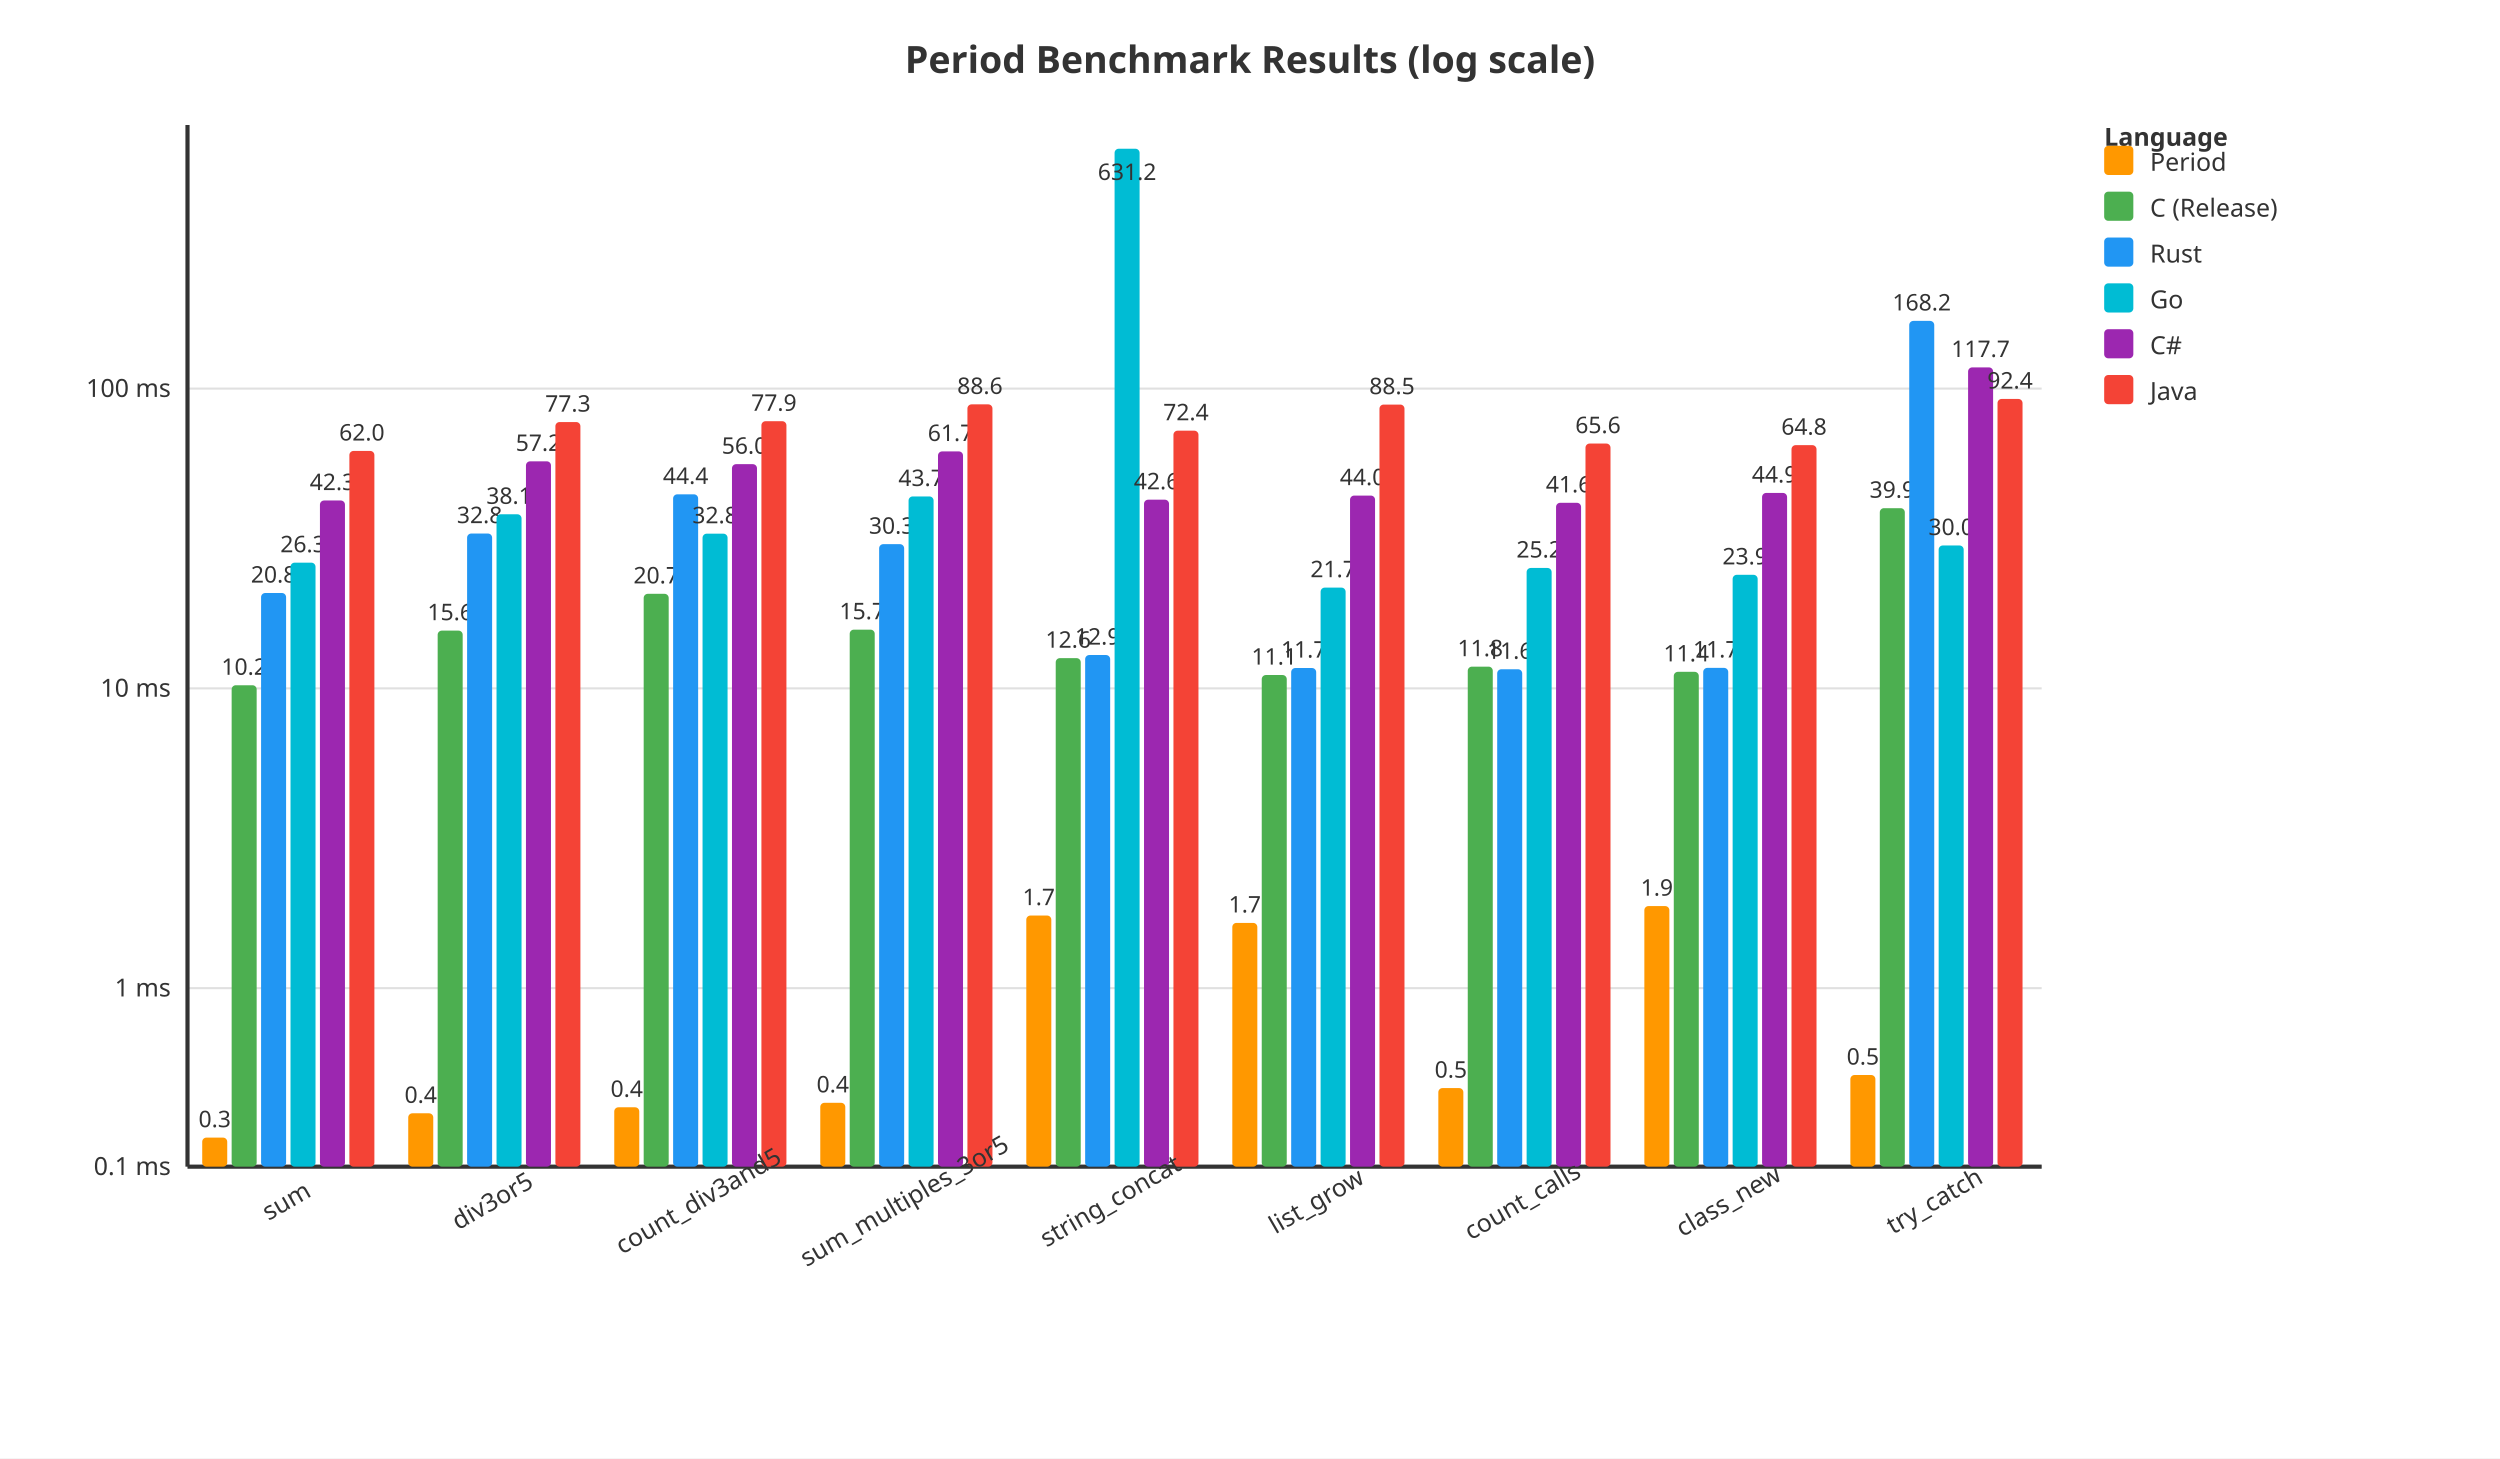
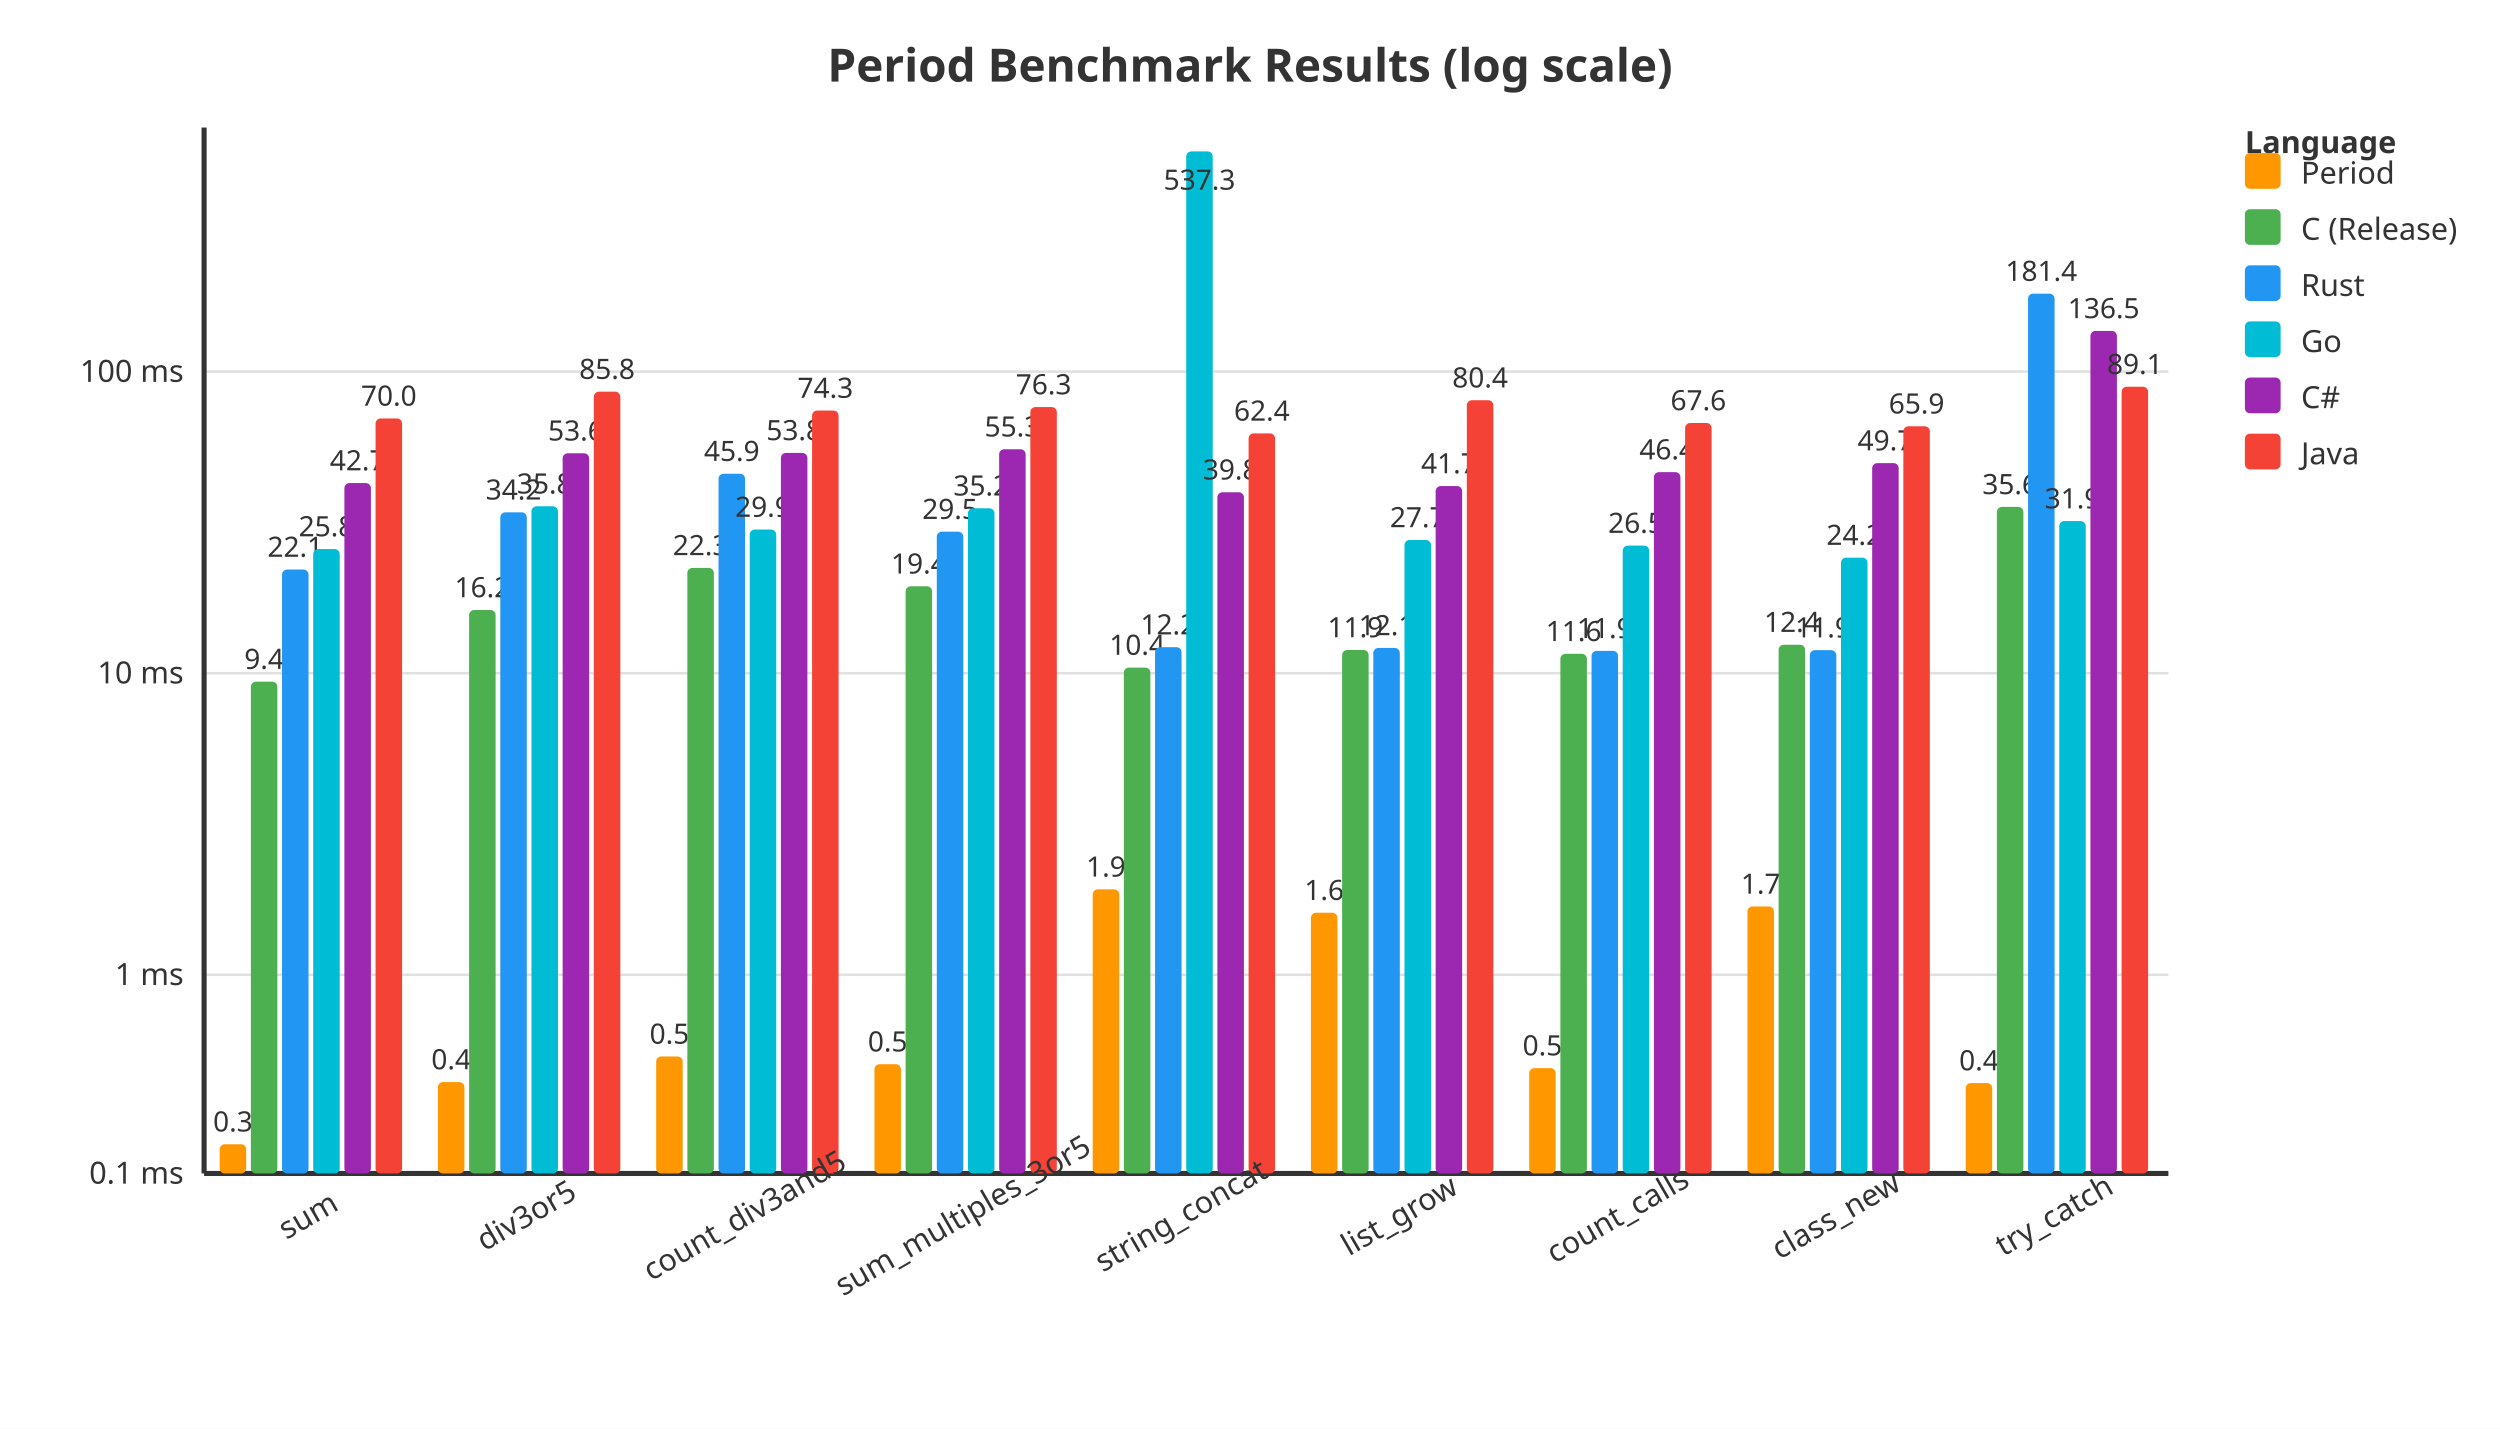
- <svg xmlns="http://www.w3.org/2000/svg" width="1200" height="700" viewBox="0 0 1200 700">
+ <svg xmlns="http://www.w3.org/2000/svg" width="980" height="560" viewBox="0 0 980 560">
  <style>
  text { font-family: sans-serif; font-size: 12px; fill: #333; }
  .title { font-size: 18px; font-weight: bold; }
  .axis { font-size: 12px; }
  .label { font-size: 11px; }
  .grid { stroke: #e0e0e0; stroke-width: 1; }
</style>
-   <rect width="1200" height="700" fill="#ffffff" />
-   <text x="600" y="35" text-anchor="middle" class="title">Period Benchmark Results (log scale)</text>
-   <line x1="90" y1="560.0" x2="980" y2="560.0" class="grid" />
-   <text x="82" y="564.0" text-anchor="end" class="axis">0.1 ms</text>
-   <line x1="90" y1="474.31" x2="980" y2="474.31" class="grid" />
-   <text x="82" y="478.31" text-anchor="end" class="axis">1 ms</text>
-   <line x1="90" y1="330.419" x2="980" y2="330.419" class="grid" />
-   <text x="82" y="334.419" text-anchor="end" class="axis">10 ms</text>
-   <line x1="90" y1="186.528" x2="980" y2="186.528" class="grid" />
-   <text x="82" y="190.528" text-anchor="end" class="axis">100 ms</text>
-   <line x1="90" y1="60" x2="90" y2="560" stroke="#333" stroke-width="2" />
-   <line x1="90" y1="560" x2="980" y2="560" stroke="#333" stroke-width="2" />
-   <rect x="97.063" y="546.056" width="12.008" height="13.944" fill="#ff9800" rx="2" />
-   <text x="103.067" y="541.056" text-anchor="middle" class="label">0.3</text>
-   <rect x="111.19" y="328.912" width="12.008" height="231.088" fill="#4caf50" rx="2" />
-   <text x="117.194" y="323.912" text-anchor="middle" class="label">10.2</text>
-   <rect x="125.317" y="284.642" width="12.008" height="275.358" fill="#2196f3" rx="2" />
-   <text x="131.321" y="279.642" text-anchor="middle" class="label">20.8</text>
-   <rect x="139.444" y="270.075" width="12.008" height="289.925" fill="#00bcd4" rx="2" />
-   <text x="145.448" y="265.075" text-anchor="middle" class="label">26.3</text>
-   <rect x="153.571" y="240.239" width="12.008" height="319.761" fill="#9c27b0" rx="2" />
-   <text x="159.575" y="235.239" text-anchor="middle" class="label">42.3</text>
-   <rect x="167.698" y="216.45" width="12.008" height="343.55" fill="#f44336" rx="2" />
-   <text x="173.702" y="211.45" text-anchor="middle" class="label">62.0</text>
-   <rect x="195.952" y="534.382" width="12.008" height="25.618" fill="#ff9800" rx="2" />
-   <text x="201.956" y="529.382" text-anchor="middle" class="label">0.4</text>
-   <rect x="210.079" y="302.698" width="12.008" height="257.302" fill="#4caf50" rx="2" />
-   <text x="216.083" y="297.698" text-anchor="middle" class="label">15.6</text>
-   <rect x="224.206" y="256.097" width="12.008" height="303.903" fill="#2196f3" rx="2" />
-   <text x="230.21" y="251.097" text-anchor="middle" class="label">32.8</text>
-   <rect x="238.333" y="246.853" width="12.008" height="313.147" fill="#00bcd4" rx="2" />
-   <text x="244.337" y="241.853" text-anchor="middle" class="label">38.1</text>
-   <rect x="252.46" y="221.435" width="12.008" height="338.565" fill="#9c27b0" rx="2" />
-   <text x="258.464" y="216.435" text-anchor="middle" class="label">57.2</text>
-   <rect x="266.587" y="202.586" width="12.008" height="357.414" fill="#f44336" rx="2" />
-   <text x="272.591" y="197.586" text-anchor="middle" class="label">77.3</text>
-   <rect x="294.841" y="531.503" width="12.008" height="28.497" fill="#ff9800" rx="2" />
-   <text x="300.845" y="526.503" text-anchor="middle" class="label">0.4</text>
-   <rect x="308.968" y="285.033" width="12.008" height="274.967" fill="#4caf50" rx="2" />
-   <text x="314.972" y="280.033" text-anchor="middle" class="label">20.7</text>
-   <rect x="323.095" y="237.278" width="12.008" height="322.722" fill="#2196f3" rx="2" />
-   <text x="329.099" y="232.278" text-anchor="middle" class="label">44.4</text>
-   <rect x="337.222" y="256.167" width="12.008" height="303.833" fill="#00bcd4" rx="2" />
-   <text x="343.226" y="251.167" text-anchor="middle" class="label">32.8</text>
-   <rect x="351.349" y="222.796" width="12.008" height="337.204" fill="#9c27b0" rx="2" />
-   <text x="357.353" y="217.796" text-anchor="middle" class="label">56.0</text>
-   <rect x="365.476" y="202.175" width="12.008" height="357.825" fill="#f44336" rx="2" />
-   <text x="371.48" y="197.175" text-anchor="middle" class="label">77.9</text>
-   <rect x="393.73" y="529.348" width="12.008" height="30.652" fill="#ff9800" rx="2" />
-   <text x="399.734" y="524.348" text-anchor="middle" class="label">0.4</text>
-   <rect x="407.857" y="302.231" width="12.008" height="257.769" fill="#4caf50" rx="2" />
-   <text x="413.861" y="297.231" text-anchor="middle" class="label">15.7</text>
-   <rect x="421.984" y="261.191" width="12.008" height="298.809" fill="#2196f3" rx="2" />
-   <text x="427.988" y="256.191" text-anchor="middle" class="label">30.3</text>
-   <rect x="436.111" y="238.288" width="12.008" height="321.712" fill="#00bcd4" rx="2" />
-   <text x="442.115" y="233.288" text-anchor="middle" class="label">43.7</text>
-   <rect x="450.238" y="216.676" width="12.008" height="343.324" fill="#9c27b0" rx="2" />
-   <text x="456.242" y="211.676" text-anchor="middle" class="label">61.7</text>
-   <rect x="464.365" y="194.095" width="12.008" height="365.905" fill="#f44336" rx="2" />
-   <text x="470.369" y="189.095" text-anchor="middle" class="label">88.6</text>
-   <rect x="492.619" y="439.459" width="12.008" height="120.541" fill="#ff9800" rx="2" />
-   <text x="498.623" y="434.459" text-anchor="middle" class="label">1.7</text>
-   <rect x="506.746" y="315.903" width="12.008" height="244.097" fill="#4caf50" rx="2" />
-   <text x="512.75" y="310.903" text-anchor="middle" class="label">12.6</text>
-   <rect x="520.873" y="314.411" width="12.008" height="245.589" fill="#2196f3" rx="2" />
-   <text x="526.877" y="309.411" text-anchor="middle" class="label">12.9</text>
-   <rect x="535.0" y="71.393" width="12.008" height="488.607" fill="#00bcd4" rx="2" />
-   <text x="541.004" y="86.393" text-anchor="middle" class="label">631.2</text>
-   <rect x="549.127" y="239.851" width="12.008" height="320.149" fill="#9c27b0" rx="2" />
-   <text x="555.131" y="234.851" text-anchor="middle" class="label">42.6</text>
-   <rect x="563.254" y="206.726" width="12.008" height="353.274" fill="#f44336" rx="2" />
-   <text x="569.258" y="201.726" text-anchor="middle" class="label">72.4</text>
-   <rect x="591.508" y="442.995" width="12.008" height="117.005" fill="#ff9800" rx="2" />
-   <text x="597.512" y="437.995" text-anchor="middle" class="label">1.7</text>
-   <rect x="605.635" y="324.013" width="12.008" height="235.987" fill="#4caf50" rx="2" />
-   <text x="611.639" y="319.013" text-anchor="middle" class="label">11.1</text>
-   <rect x="619.762" y="320.651" width="12.008" height="239.349" fill="#2196f3" rx="2" />
-   <text x="625.766" y="315.651" text-anchor="middle" class="label">11.7</text>
-   <rect x="633.889" y="282.054" width="12.008" height="277.946" fill="#00bcd4" rx="2" />
-   <text x="639.893" y="277.054" text-anchor="middle" class="label">21.7</text>
-   <rect x="648.016" y="237.879" width="12.008" height="322.121" fill="#9c27b0" rx="2" />
-   <text x="654.02" y="232.879" text-anchor="middle" class="label">44.0</text>
-   <rect x="662.143" y="194.195" width="12.008" height="365.805" fill="#f44336" rx="2" />
-   <text x="668.147" y="189.195" text-anchor="middle" class="label">88.5</text>
-   <rect x="690.397" y="522.284" width="12.008" height="37.716" fill="#ff9800" rx="2" />
-   <text x="696.401" y="517.284" text-anchor="middle" class="label">0.5</text>
-   <rect x="704.524" y="319.988" width="12.008" height="240.012" fill="#4caf50" rx="2" />
-   <text x="710.528" y="314.988" text-anchor="middle" class="label">11.8</text>
-   <rect x="718.651" y="321.242" width="12.008" height="238.758" fill="#2196f3" rx="2" />
-   <text x="724.655" y="316.242" text-anchor="middle" class="label">11.6</text>
-   <rect x="732.778" y="272.624" width="12.008" height="287.376" fill="#00bcd4" rx="2" />
-   <text x="738.782" y="267.624" text-anchor="middle" class="label">25.2</text>
-   <rect x="746.905" y="241.341" width="12.008" height="318.659" fill="#9c27b0" rx="2" />
-   <text x="752.909" y="236.341" text-anchor="middle" class="label">41.6</text>
-   <rect x="761.032" y="212.905" width="12.008" height="347.095" fill="#f44336" rx="2" />
-   <text x="767.036" y="207.905" text-anchor="middle" class="label">65.6</text>
-   <rect x="789.286" y="434.917" width="12.008" height="125.083" fill="#ff9800" rx="2" />
-   <text x="795.29" y="429.917" text-anchor="middle" class="label">1.9</text>
-   <rect x="803.413" y="322.476" width="12.008" height="237.524" fill="#4caf50" rx="2" />
-   <text x="809.417" y="317.476" text-anchor="middle" class="label">11.4</text>
-   <rect x="817.54" y="320.582" width="12.008" height="239.418" fill="#2196f3" rx="2" />
-   <text x="823.544" y="315.582" text-anchor="middle" class="label">11.7</text>
-   <rect x="831.667" y="275.908" width="12.008" height="284.092" fill="#00bcd4" rx="2" />
-   <text x="837.671" y="270.908" text-anchor="middle" class="label">23.9</text>
-   <rect x="845.794" y="236.604" width="12.008" height="323.396" fill="#9c27b0" rx="2" />
-   <text x="851.798" y="231.604" text-anchor="middle" class="label">44.9</text>
-   <rect x="859.921" y="213.67" width="12.008" height="346.33" fill="#f44336" rx="2" />
-   <text x="865.925" y="208.67" text-anchor="middle" class="label">64.8</text>
-   <rect x="888.175" y="516.008" width="12.008" height="43.992" fill="#ff9800" rx="2" />
-   <text x="894.179" y="511.008" text-anchor="middle" class="label">0.5</text>
-   <rect x="902.302" y="243.921" width="12.008" height="316.079" fill="#4caf50" rx="2" />
-   <text x="908.306" y="238.921" text-anchor="middle" class="label">39.9</text>
-   <rect x="916.429" y="154.031" width="12.008" height="405.969" fill="#2196f3" rx="2" />
-   <text x="922.433" y="149.031" text-anchor="middle" class="label">168.2</text>
-   <rect x="930.556" y="261.829" width="12.008" height="298.171" fill="#00bcd4" rx="2" />
-   <text x="936.56" y="256.829" text-anchor="middle" class="label">30.0</text>
-   <rect x="944.683" y="176.347" width="12.008" height="383.653" fill="#9c27b0" rx="2" />
-   <text x="950.687" y="171.347" text-anchor="middle" class="label">117.7</text>
-   <rect x="958.81" y="191.492" width="12.008" height="368.508" fill="#f44336" rx="2" />
-   <text x="964.813" y="186.492" text-anchor="middle" class="label">92.4</text>
-   <text x="139.444" y="580" text-anchor="middle" transform="rotate(-30 139.4444 580)" class="axis">sum</text>
-   <text x="238.333" y="580" text-anchor="middle" transform="rotate(-30 238.3333 580)" class="axis">div3or5</text>
-   <text x="337.222" y="580" text-anchor="middle" transform="rotate(-30 337.2222 580)" class="axis">count_div3and5</text>
-   <text x="436.111" y="580" text-anchor="middle" transform="rotate(-30 436.1111 580)" class="axis">sum_multiples_3or5</text>
-   <text x="535.0" y="580" text-anchor="middle" transform="rotate(-30 535.0 580)" class="axis">string_concat</text>
-   <text x="633.889" y="580" text-anchor="middle" transform="rotate(-30 633.8889 580)" class="axis">list_grow</text>
-   <text x="732.778" y="580" text-anchor="middle" transform="rotate(-30 732.7778 580)" class="axis">count_calls</text>
-   <text x="831.667" y="580" text-anchor="middle" transform="rotate(-30 831.6667 580)" class="axis">class_new</text>
-   <text x="930.556" y="580" text-anchor="middle" transform="rotate(-30 930.5556 580)" class="axis">try_catch</text>
-   <text x="1010" y="70" class="axis" font-weight="bold">Language</text>
-   <rect x="1010" y="70" width="14" height="14" fill="#ff9800" rx="2" />
-   <text x="1032" y="82" class="axis">Period</text>
-   <rect x="1010" y="92" width="14" height="14" fill="#4caf50" rx="2" />
-   <text x="1032" y="104" class="axis">C (Release)</text>
-   <rect x="1010" y="114" width="14" height="14" fill="#2196f3" rx="2" />
-   <text x="1032" y="126" class="axis">Rust</text>
-   <rect x="1010" y="136" width="14" height="14" fill="#00bcd4" rx="2" />
-   <text x="1032" y="148" class="axis">Go</text>
-   <rect x="1010" y="158" width="14" height="14" fill="#9c27b0" rx="2" />
-   <text x="1032" y="170" class="axis">C#</text>
-   <rect x="1010" y="180" width="14" height="14" fill="#f44336" rx="2" />
-   <text x="1032" y="192" class="axis">Java</text>
+   <rect width="980" height="560" fill="#ffffff" />
+   <text x="490" y="32" text-anchor="middle" class="title">Period Benchmark Results (log scale)</text>
+   <line x1="80" y1="460.0" x2="850" y2="460.0" class="grid" />
+   <text x="72" y="464.0" text-anchor="end" class="axis">0.1 ms</text>
+   <line x1="80" y1="382.121" x2="850" y2="382.121" class="grid" />
+   <text x="72" y="386.121" text-anchor="end" class="axis">1 ms</text>
+   <line x1="80" y1="263.902" x2="850" y2="263.902" class="grid" />
+   <text x="72" y="267.902" text-anchor="end" class="axis">10 ms</text>
+   <line x1="80" y1="145.682" x2="850" y2="145.682" class="grid" />
+   <text x="72" y="149.682" text-anchor="end" class="axis">100 ms</text>
+   <line x1="80" y1="50" x2="80" y2="460" stroke="#333" stroke-width="2" />
+   <line x1="80" y1="460" x2="850" y2="460" stroke="#333" stroke-width="2" />
+   <rect x="86.111" y="448.543" width="10.389" height="11.457" fill="#ff9800" rx="2" />
+   <text x="91.306" y="443.543" text-anchor="middle" class="label">0.3</text>
+   <rect x="98.333" y="267.209" width="10.389" height="192.791" fill="#4caf50" rx="2" />
+   <text x="103.528" y="262.209" text-anchor="middle" class="label">9.4</text>
+   <rect x="110.556" y="223.269" width="10.389" height="236.731" fill="#2196f3" rx="2" />
+   <text x="115.75" y="218.269" text-anchor="middle" class="label">22.1</text>
+   <rect x="122.778" y="215.232" width="10.389" height="244.768" fill="#00bcd4" rx="2" />
+   <text x="127.972" y="210.232" text-anchor="middle" class="label">25.8</text>
+   <rect x="135.0" y="189.364" width="10.389" height="270.636" fill="#9c27b0" rx="2" />
+   <text x="140.194" y="184.364" text-anchor="middle" class="label">42.7</text>
+   <rect x="147.222" y="164.026" width="10.389" height="295.974" fill="#f44336" rx="2" />
+   <text x="152.417" y="159.026" text-anchor="middle" class="label">70.0</text>
+   <rect x="171.667" y="424.167" width="10.389" height="35.833" fill="#ff9800" rx="2" />
+   <text x="176.861" y="419.167" text-anchor="middle" class="label">0.4</text>
+   <rect x="183.889" y="239.12" width="10.389" height="220.88" fill="#4caf50" rx="2" />
+   <text x="189.083" y="234.12" text-anchor="middle" class="label">16.2</text>
+   <rect x="196.111" y="200.824" width="10.389" height="259.176" fill="#2196f3" rx="2" />
+   <text x="201.306" y="195.824" text-anchor="middle" class="label">34.2</text>
+   <rect x="208.333" y="198.469" width="10.389" height="261.531" fill="#00bcd4" rx="2" />
+   <text x="213.528" y="193.469" text-anchor="middle" class="label">35.8</text>
+   <rect x="220.556" y="177.69" width="10.389" height="282.31" fill="#9c27b0" rx="2" />
+   <text x="225.75" y="172.69" text-anchor="middle" class="label">53.6</text>
+   <rect x="232.778" y="153.539" width="10.389" height="306.461" fill="#f44336" rx="2" />
+   <text x="237.972" y="148.539" text-anchor="middle" class="label">85.8</text>
+   <rect x="257.222" y="414.133" width="10.389" height="45.867" fill="#ff9800" rx="2" />
+   <text x="262.417" y="409.133" text-anchor="middle" class="label">0.5</text>
+   <rect x="269.444" y="222.622" width="10.389" height="237.378" fill="#4caf50" rx="2" />
+   <text x="274.639" y="217.622" text-anchor="middle" class="label">22.3</text>
+   <rect x="281.667" y="185.698" width="10.389" height="274.302" fill="#2196f3" rx="2" />
+   <text x="286.861" y="180.698" text-anchor="middle" class="label">45.9</text>
+   <rect x="293.889" y="207.584" width="10.389" height="252.416" fill="#00bcd4" rx="2" />
+   <text x="299.083" y="202.584" text-anchor="middle" class="label">29.9</text>
+   <rect x="306.111" y="177.542" width="10.389" height="282.458" fill="#9c27b0" rx="2" />
+   <text x="311.306" y="172.542" text-anchor="middle" class="label">53.8</text>
+   <rect x="318.333" y="160.939" width="10.389" height="299.061" fill="#f44336" rx="2" />
+   <text x="323.528" y="155.939" text-anchor="middle" class="label">74.3</text>
+   <rect x="342.778" y="417.174" width="10.389" height="42.826" fill="#ff9800" rx="2" />
+   <text x="347.972" y="412.174" text-anchor="middle" class="label">0.5</text>
+   <rect x="355.0" y="229.825" width="10.389" height="230.175" fill="#4caf50" rx="2" />
+   <text x="360.194" y="224.825" text-anchor="middle" class="label">19.4</text>
+   <rect x="367.222" y="208.423" width="10.389" height="251.577" fill="#2196f3" rx="2" />
+   <text x="372.417" y="203.423" text-anchor="middle" class="label">29.5</text>
+   <rect x="379.444" y="199.247" width="10.389" height="260.753" fill="#00bcd4" rx="2" />
+   <text x="384.639" y="194.247" text-anchor="middle" class="label">35.2</text>
+   <rect x="391.667" y="176.106" width="10.389" height="283.894" fill="#9c27b0" rx="2" />
+   <text x="396.861" y="171.106" text-anchor="middle" class="label">55.3</text>
+   <rect x="403.889" y="159.567" width="10.389" height="300.433" fill="#f44336" rx="2" />
+   <text x="409.083" y="154.567" text-anchor="middle" class="label">76.3</text>
+   <rect x="428.333" y="348.623" width="10.389" height="111.377" fill="#ff9800" rx="2" />
+   <text x="433.528" y="343.623" text-anchor="middle" class="label">1.9</text>
+   <rect x="440.556" y="261.687" width="10.389" height="198.313" fill="#4caf50" rx="2" />
+   <text x="445.75" y="256.687" text-anchor="middle" class="label">10.4</text>
+   <rect x="452.778" y="253.696" width="10.389" height="206.304" fill="#2196f3" rx="2" />
+   <text x="457.972" y="248.696" text-anchor="middle" class="label">12.2</text>
+   <rect x="465.0" y="59.361" width="10.389" height="400.639" fill="#00bcd4" rx="2" />
+   <text x="470.194" y="74.361" text-anchor="middle" class="label">537.3</text>
+   <rect x="477.222" y="192.967" width="10.389" height="267.033" fill="#9c27b0" rx="2" />
+   <text x="482.417" y="187.967" text-anchor="middle" class="label">39.8</text>
+   <rect x="489.444" y="169.891" width="10.389" height="290.109" fill="#f44336" rx="2" />
+   <text x="494.639" y="164.891" text-anchor="middle" class="label">62.4</text>
+   <rect x="513.889" y="357.793" width="10.389" height="102.207" fill="#ff9800" rx="2" />
+   <text x="519.083" y="352.793" text-anchor="middle" class="label">1.6</text>
+   <rect x="526.111" y="254.801" width="10.389" height="205.199" fill="#4caf50" rx="2" />
+   <text x="531.306" y="249.801" text-anchor="middle" class="label">11.9</text>
+   <rect x="538.333" y="253.993" width="10.389" height="206.007" fill="#2196f3" rx="2" />
+   <text x="543.528" y="248.993" text-anchor="middle" class="label">12.1</text>
+   <rect x="550.556" y="211.674" width="10.389" height="248.326" fill="#00bcd4" rx="2" />
+   <text x="555.75" y="206.674" text-anchor="middle" class="label">27.7</text>
+   <rect x="562.778" y="190.534" width="10.389" height="269.466" fill="#9c27b0" rx="2" />
+   <text x="567.972" y="185.534" text-anchor="middle" class="label">41.7</text>
+   <rect x="575.0" y="156.887" width="10.389" height="303.113" fill="#f44336" rx="2" />
+   <text x="580.194" y="151.887" text-anchor="middle" class="label">80.4</text>
+   <rect x="599.444" y="418.704" width="10.389" height="41.296" fill="#ff9800" rx="2" />
+   <text x="604.639" y="413.704" text-anchor="middle" class="label">0.5</text>
+   <rect x="611.667" y="256.299" width="10.389" height="203.701" fill="#4caf50" rx="2" />
+   <text x="616.861" y="251.299" text-anchor="middle" class="label">11.6</text>
+   <rect x="623.889" y="255.13" width="10.389" height="204.87" fill="#2196f3" rx="2" />
+   <text x="629.083" y="250.13" text-anchor="middle" class="label">11.9</text>
+   <rect x="636.111" y="213.887" width="10.389" height="246.113" fill="#00bcd4" rx="2" />
+   <text x="641.306" y="208.887" text-anchor="middle" class="label">26.5</text>
+   <rect x="648.333" y="185.078" width="10.389" height="274.922" fill="#9c27b0" rx="2" />
+   <text x="653.528" y="180.078" text-anchor="middle" class="label">46.4</text>
+   <rect x="660.556" y="165.809" width="10.389" height="294.191" fill="#f44336" rx="2" />
+   <text x="665.75" y="160.809" text-anchor="middle" class="label">67.6</text>
+   <rect x="685.0" y="355.326" width="10.389" height="104.674" fill="#ff9800" rx="2" />
+   <text x="690.194" y="350.326" text-anchor="middle" class="label">1.7</text>
+   <rect x="697.222" y="252.728" width="10.389" height="207.272" fill="#4caf50" rx="2" />
+   <text x="702.417" y="247.728" text-anchor="middle" class="label">12.4</text>
+   <rect x="709.444" y="254.864" width="10.389" height="205.136" fill="#2196f3" rx="2" />
+   <text x="714.639" y="249.864" text-anchor="middle" class="label">11.9</text>
+   <rect x="721.667" y="218.595" width="10.389" height="241.405" fill="#00bcd4" rx="2" />
+   <text x="726.861" y="213.595" text-anchor="middle" class="label">24.2</text>
+   <rect x="733.889" y="181.544" width="10.389" height="278.456" fill="#9c27b0" rx="2" />
+   <text x="739.083" y="176.544" text-anchor="middle" class="label">49.7</text>
+   <rect x="746.111" y="167.102" width="10.389" height="292.898" fill="#f44336" rx="2" />
+   <text x="751.306" y="162.102" text-anchor="middle" class="label">65.9</text>
+   <rect x="770.556" y="424.561" width="10.389" height="35.439" fill="#ff9800" rx="2" />
+   <text x="775.75" y="419.561" text-anchor="middle" class="label">0.4</text>
+   <rect x="782.778" y="198.7" width="10.389" height="261.3" fill="#4caf50" rx="2" />
+   <text x="787.972" y="193.7" text-anchor="middle" class="label">35.6</text>
+   <rect x="795.0" y="115.108" width="10.389" height="344.892" fill="#2196f3" rx="2" />
+   <text x="800.194" y="110.108" text-anchor="middle" class="label">181.4</text>
+   <rect x="807.222" y="204.266" width="10.389" height="255.734" fill="#00bcd4" rx="2" />
+   <text x="812.417" y="199.266" text-anchor="middle" class="label">31.9</text>
+   <rect x="819.444" y="129.72" width="10.389" height="330.28" fill="#9c27b0" rx="2" />
+   <text x="824.639" y="124.72" text-anchor="middle" class="label">136.5</text>
+   <rect x="831.667" y="151.606" width="10.389" height="308.394" fill="#f44336" rx="2" />
+   <text x="836.861" y="146.606" text-anchor="middle" class="label">89.1</text>
+   <text x="122.778" y="480" text-anchor="middle" transform="rotate(-30 122.7778 480)" class="axis">sum</text>
+   <text x="208.333" y="480" text-anchor="middle" transform="rotate(-30 208.3333 480)" class="axis">div3or5</text>
+   <text x="293.889" y="480" text-anchor="middle" transform="rotate(-30 293.8889 480)" class="axis">count_div3and5</text>
+   <text x="379.444" y="480" text-anchor="middle" transform="rotate(-30 379.4444 480)" class="axis">sum_multiples_3or5</text>
+   <text x="465.0" y="480" text-anchor="middle" transform="rotate(-30 465.0 480)" class="axis">string_concat</text>
+   <text x="550.556" y="480" text-anchor="middle" transform="rotate(-30 550.5556 480)" class="axis">list_grow</text>
+   <text x="636.111" y="480" text-anchor="middle" transform="rotate(-30 636.1111 480)" class="axis">count_calls</text>
+   <text x="721.667" y="480" text-anchor="middle" transform="rotate(-30 721.6667 480)" class="axis">class_new</text>
+   <text x="807.222" y="480" text-anchor="middle" transform="rotate(-30 807.2222 480)" class="axis">try_catch</text>
+   <text x="880" y="60" class="axis" font-weight="bold">Language</text>
+   <rect x="880" y="60" width="14" height="14" fill="#ff9800" rx="2" />
+   <text x="902" y="72" class="axis">Period</text>
+   <rect x="880" y="82" width="14" height="14" fill="#4caf50" rx="2" />
+   <text x="902" y="94" class="axis">C (Release)</text>
+   <rect x="880" y="104" width="14" height="14" fill="#2196f3" rx="2" />
+   <text x="902" y="116" class="axis">Rust</text>
+   <rect x="880" y="126" width="14" height="14" fill="#00bcd4" rx="2" />
+   <text x="902" y="138" class="axis">Go</text>
+   <rect x="880" y="148" width="14" height="14" fill="#9c27b0" rx="2" />
+   <text x="902" y="160" class="axis">C#</text>
+   <rect x="880" y="170" width="14" height="14" fill="#f44336" rx="2" />
+   <text x="902" y="182" class="axis">Java</text>
</svg>
